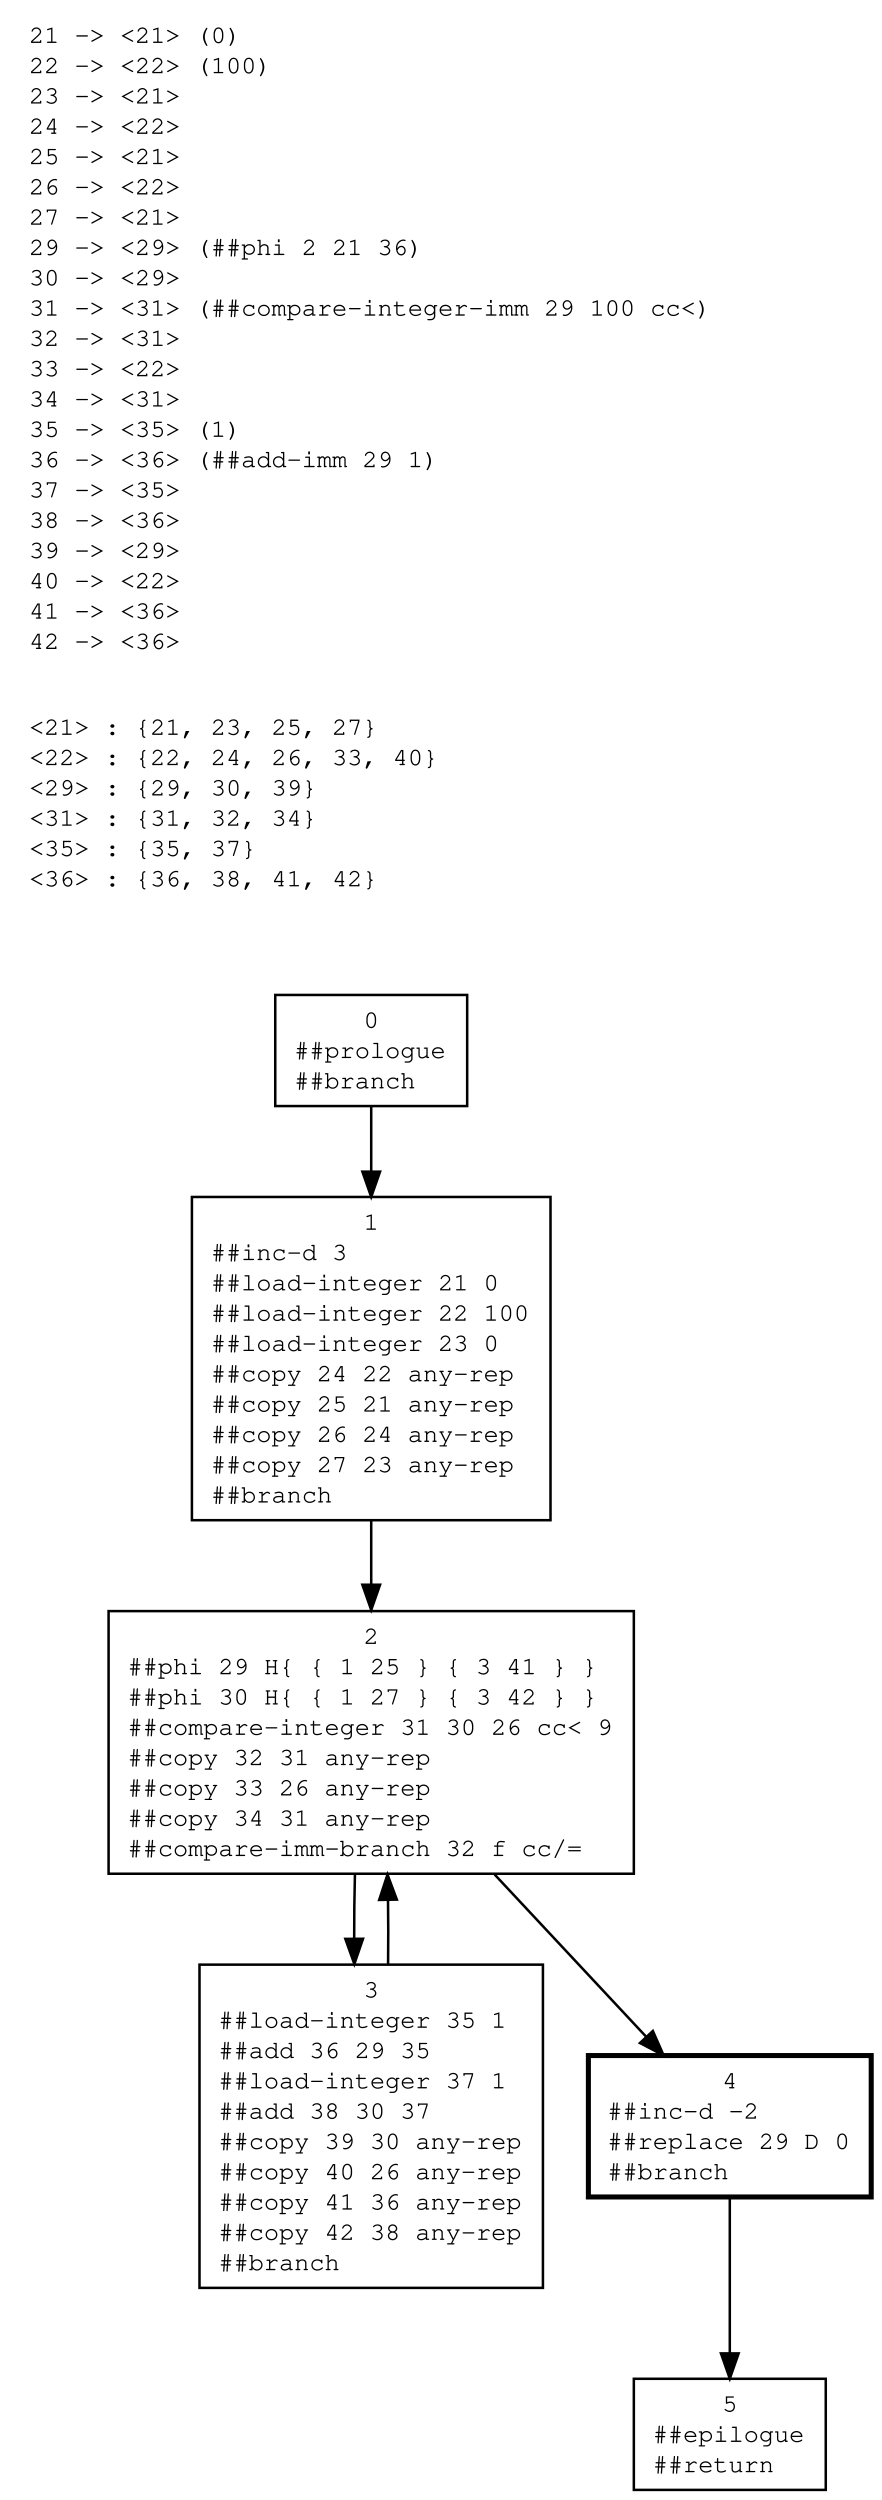
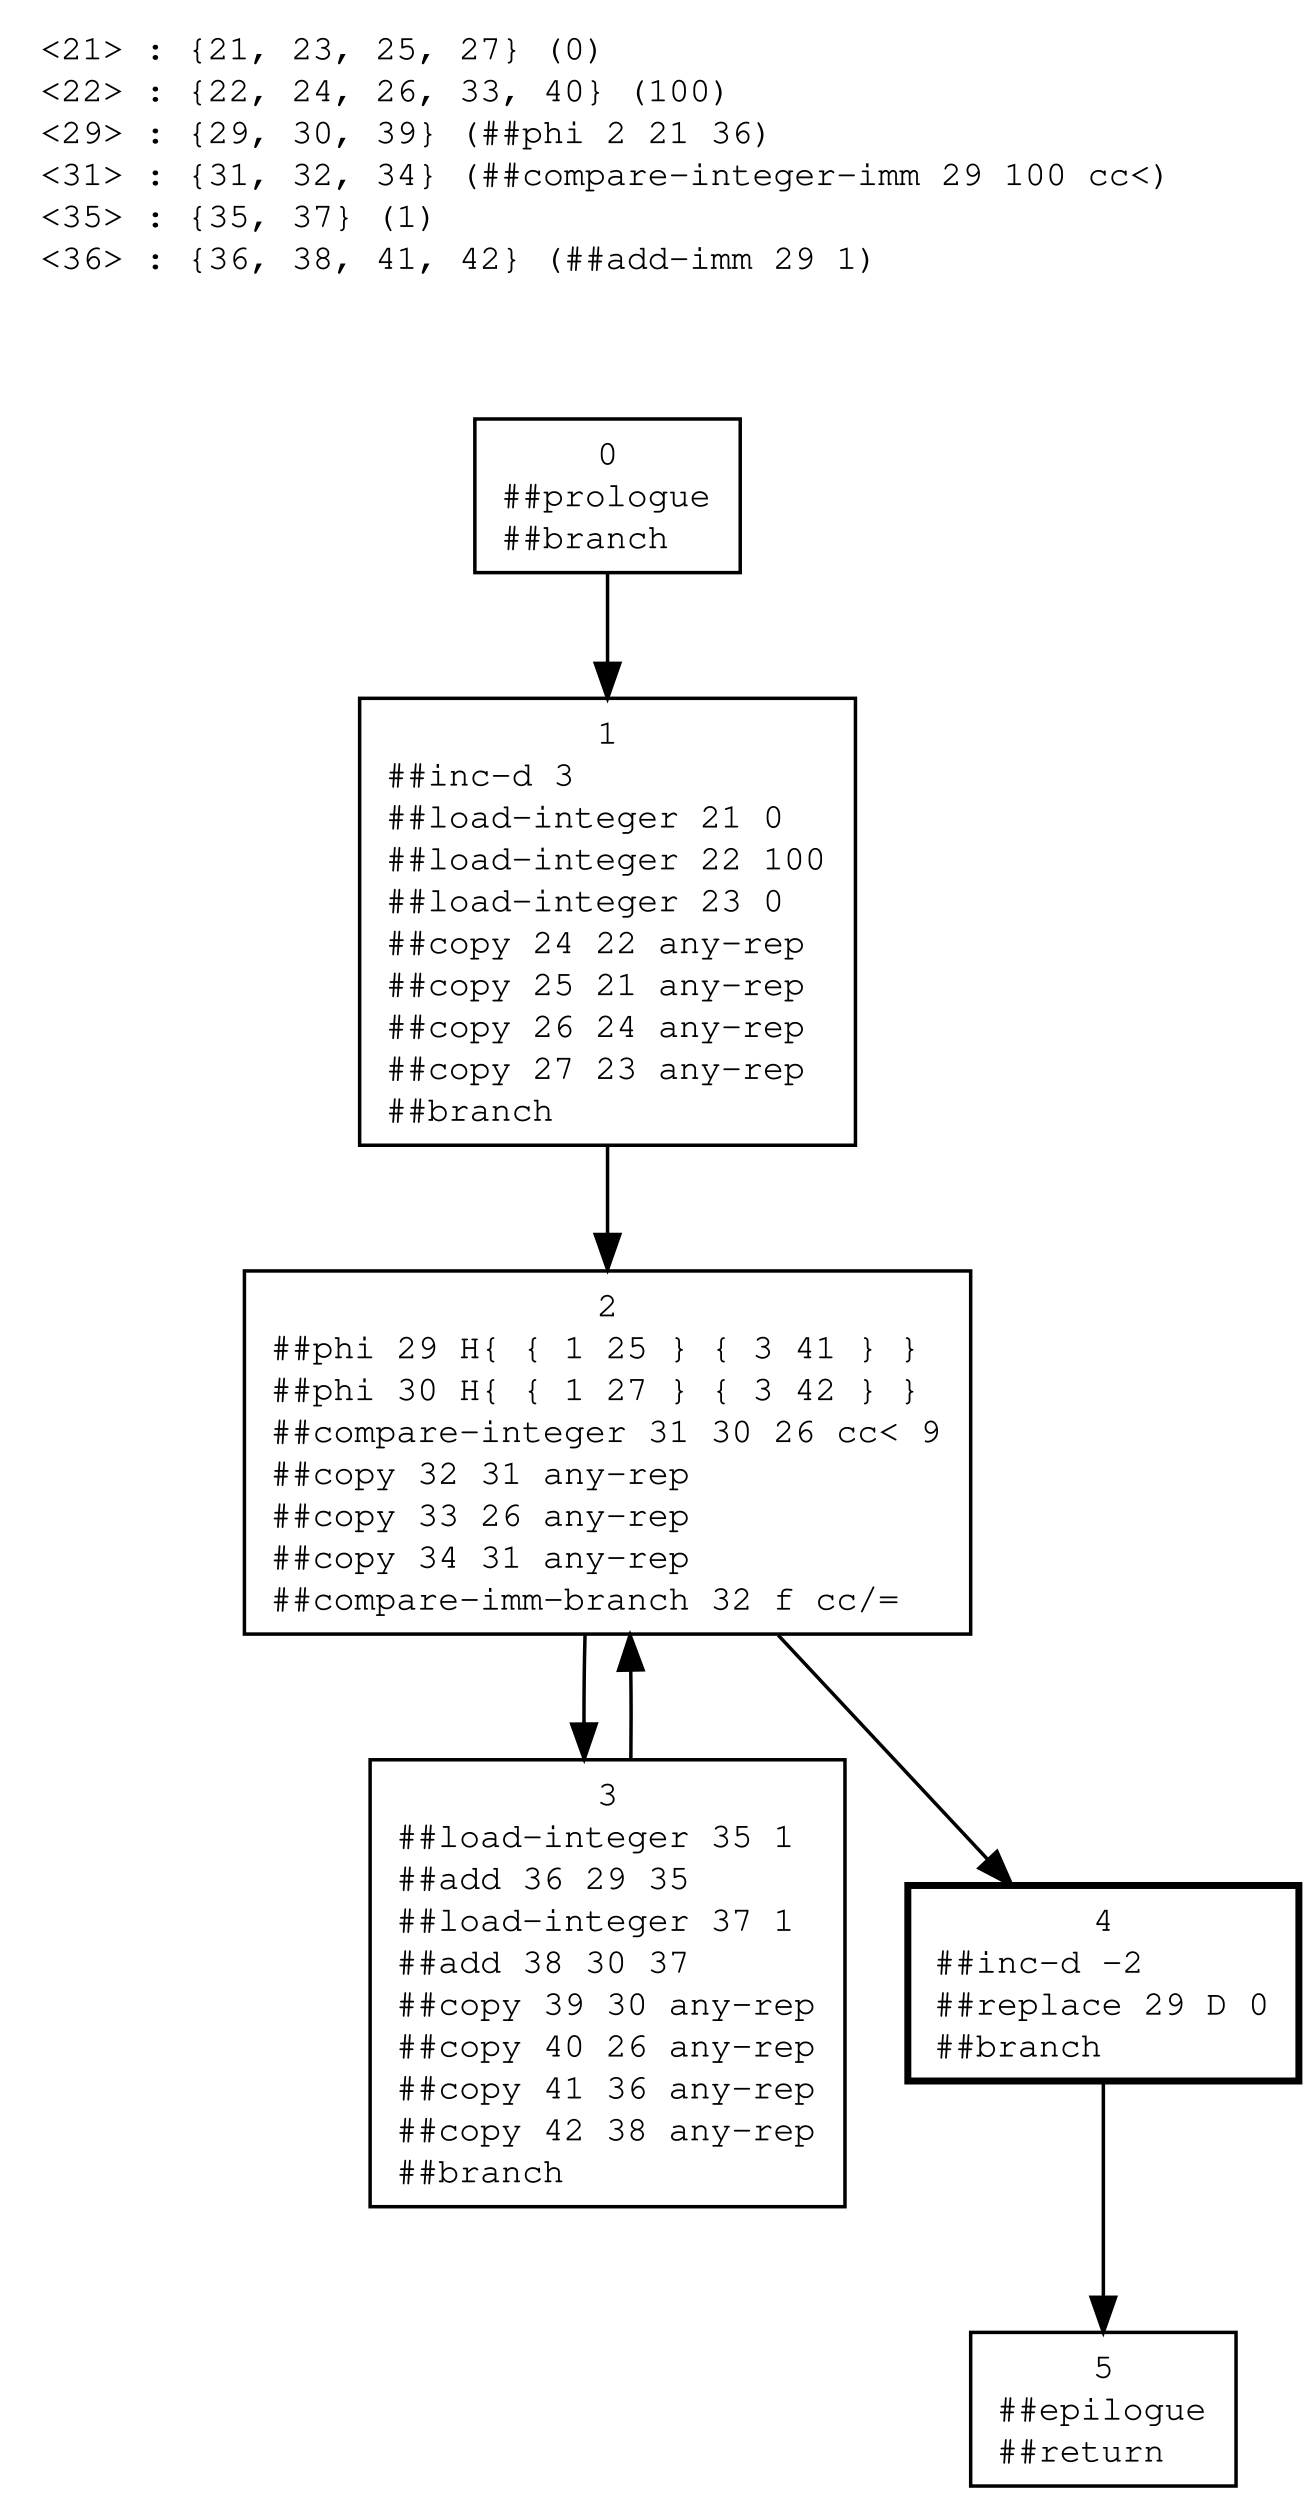
- <svg xmlns="http://www.w3.org/2000/svg" width="349pt" height="990pt" viewBox="0.00 0.00 349.00 990.00">
-   <g id="graph1" class="graph" transform="scale(1 1) rotate(0) translate(4 986)">
-     <polygon fill="white" stroke="white" points="-4,5 -4,-986 346,-986 346,5 -4,5" />
+ <svg xmlns="http://www.w3.org/2000/svg" width="376pt" height="716pt" viewBox="0.00 0.00 376.00 716.00">
+   <g id="graph1" class="graph" transform="scale(1 1) rotate(0) translate(4 712)">
+     <polygon fill="white" stroke="white" points="-4,5 -4,-712 373,-712 373,5 -4,5" />
    <g id="node1" class="node">
-       <polygon fill="none" stroke="black" points="181,-592 105,-592 105,-548 181,-548 181,-592" />
-       <text text-anchor="middle" x="143" y="-579" font-family="Courier,monospace" font-size="10.00">0</text>
-       <text text-anchor="start" x="112.5" y="-567" font-family="Courier,monospace" font-size="10.00">##prologue</text>
-       <text text-anchor="start" x="112.5" y="-555" font-family="Courier,monospace" font-size="10.00">##branch</text>
+       <polygon fill="none" stroke="black" points="208,-592 132,-592 132,-548 208,-548 208,-592" />
+       <text text-anchor="middle" x="170" y="-579" font-family="Courier,monospace" font-size="10.00">0</text>
+       <text text-anchor="start" x="139.5" y="-567" font-family="Courier,monospace" font-size="10.00">##prologue</text>
+       <text text-anchor="start" x="139.5" y="-555" font-family="Courier,monospace" font-size="10.00">##branch</text>
    </g>
    <g id="node2" class="node">
-       <polygon fill="none" stroke="black" points="214,-512 72,-512 72,-384 214,-384 214,-512" />
-       <text text-anchor="middle" x="143" y="-499" font-family="Courier,monospace" font-size="10.00">1</text>
-       <text text-anchor="start" x="79.5" y="-487" font-family="Courier,monospace" font-size="10.00">##inc-d 3</text>
-       <text text-anchor="start" x="79.5" y="-475" font-family="Courier,monospace" font-size="10.00">##load-integer 21 0</text>
-       <text text-anchor="start" x="79.5" y="-463" font-family="Courier,monospace" font-size="10.00">##load-integer 22 100</text>
-       <text text-anchor="start" x="79.5" y="-451" font-family="Courier,monospace" font-size="10.00">##load-integer 23 0</text>
-       <text text-anchor="start" x="79.5" y="-439" font-family="Courier,monospace" font-size="10.00">##copy 24 22 any-rep</text>
-       <text text-anchor="start" x="79.5" y="-427" font-family="Courier,monospace" font-size="10.00">##copy 25 21 any-rep</text>
-       <text text-anchor="start" x="79.5" y="-415" font-family="Courier,monospace" font-size="10.00">##copy 26 24 any-rep</text>
-       <text text-anchor="start" x="79.5" y="-403" font-family="Courier,monospace" font-size="10.00">##copy 27 23 any-rep</text>
-       <text text-anchor="start" x="79.5" y="-391" font-family="Courier,monospace" font-size="10.00">##branch</text>
+       <polygon fill="none" stroke="black" points="241,-512 99,-512 99,-384 241,-384 241,-512" />
+       <text text-anchor="middle" x="170" y="-499" font-family="Courier,monospace" font-size="10.00">1</text>
+       <text text-anchor="start" x="106.5" y="-487" font-family="Courier,monospace" font-size="10.00">##inc-d 3</text>
+       <text text-anchor="start" x="106.5" y="-475" font-family="Courier,monospace" font-size="10.00">##load-integer 21 0</text>
+       <text text-anchor="start" x="106.5" y="-463" font-family="Courier,monospace" font-size="10.00">##load-integer 22 100</text>
+       <text text-anchor="start" x="106.5" y="-451" font-family="Courier,monospace" font-size="10.00">##load-integer 23 0</text>
+       <text text-anchor="start" x="106.5" y="-439" font-family="Courier,monospace" font-size="10.00">##copy 24 22 any-rep</text>
+       <text text-anchor="start" x="106.5" y="-427" font-family="Courier,monospace" font-size="10.00">##copy 25 21 any-rep</text>
+       <text text-anchor="start" x="106.5" y="-415" font-family="Courier,monospace" font-size="10.00">##copy 26 24 any-rep</text>
+       <text text-anchor="start" x="106.5" y="-403" font-family="Courier,monospace" font-size="10.00">##copy 27 23 any-rep</text>
+       <text text-anchor="start" x="106.5" y="-391" font-family="Courier,monospace" font-size="10.00">##branch</text>
    </g>
    <g id="edge1" class="edge">
-       <path fill="none" stroke="black" d="M143,-547.907C143,-540.393 143,-531.528 143,-522.232" />
-       <polygon fill="black" stroke="black" points="146.5,-522.02 143,-512.02 139.5,-522.02 146.5,-522.02" />
+       <path fill="none" stroke="black" d="M170,-547.907C170,-540.393 170,-531.528 170,-522.232" />
+       <polygon fill="black" stroke="black" points="173.5,-522.02 170,-512.02 166.5,-522.02 173.5,-522.02" />
    </g>
    <g id="node3" class="node">
-       <polygon fill="none" stroke="black" points="247,-348 39,-348 39,-244 247,-244 247,-348" />
-       <text text-anchor="middle" x="143" y="-335" font-family="Courier,monospace" font-size="10.00">2</text>
-       <text text-anchor="start" x="46.5" y="-323" font-family="Courier,monospace" font-size="10.00">##phi 29 H{ { 1 25 } { 3 41 } }</text>
-       <text text-anchor="start" x="46.5" y="-311" font-family="Courier,monospace" font-size="10.00">##phi 30 H{ { 1 27 } { 3 42 } }</text>
-       <text text-anchor="start" x="46.5" y="-299" font-family="Courier,monospace" font-size="10.00">##compare-integer 31 30 26 cc&lt; 9</text>
-       <text text-anchor="start" x="46.5" y="-287" font-family="Courier,monospace" font-size="10.00">##copy 32 31 any-rep</text>
-       <text text-anchor="start" x="46.5" y="-275" font-family="Courier,monospace" font-size="10.00">##copy 33 26 any-rep</text>
-       <text text-anchor="start" x="46.5" y="-263" font-family="Courier,monospace" font-size="10.00">##copy 34 31 any-rep</text>
-       <text text-anchor="start" x="46.5" y="-251" font-family="Courier,monospace" font-size="10.00">##compare-imm-branch 32 f cc/=</text>
+       <polygon fill="none" stroke="black" points="274,-348 66,-348 66,-244 274,-244 274,-348" />
+       <text text-anchor="middle" x="170" y="-335" font-family="Courier,monospace" font-size="10.00">2</text>
+       <text text-anchor="start" x="73.5" y="-323" font-family="Courier,monospace" font-size="10.00">##phi 29 H{ { 1 25 } { 3 41 } }</text>
+       <text text-anchor="start" x="73.5" y="-311" font-family="Courier,monospace" font-size="10.00">##phi 30 H{ { 1 27 } { 3 42 } }</text>
+       <text text-anchor="start" x="73.5" y="-299" font-family="Courier,monospace" font-size="10.00">##compare-integer 31 30 26 cc&lt; 9</text>
+       <text text-anchor="start" x="73.5" y="-287" font-family="Courier,monospace" font-size="10.00">##copy 32 31 any-rep</text>
+       <text text-anchor="start" x="73.5" y="-275" font-family="Courier,monospace" font-size="10.00">##copy 33 26 any-rep</text>
+       <text text-anchor="start" x="73.5" y="-263" font-family="Courier,monospace" font-size="10.00">##copy 34 31 any-rep</text>
+       <text text-anchor="start" x="73.5" y="-251" font-family="Courier,monospace" font-size="10.00">##compare-imm-branch 32 f cc/=</text>
    </g>
    <g id="edge2" class="edge">
-       <path fill="none" stroke="black" d="M143,-383.979C143,-375.557 143,-366.935 143,-358.538" />
-       <polygon fill="black" stroke="black" points="146.5,-358.438 143,-348.438 139.5,-358.438 146.5,-358.438" />
+       <path fill="none" stroke="black" d="M170,-383.979C170,-375.557 170,-366.935 170,-358.538" />
+       <polygon fill="black" stroke="black" points="173.5,-358.438 170,-348.438 166.5,-358.438 173.5,-358.438" />
    </g>
    <g id="node4" class="node">
-       <polygon fill="none" stroke="black" points="211,-208 75,-208 75,-80 211,-80 211,-208" />
-       <text text-anchor="middle" x="143" y="-195" font-family="Courier,monospace" font-size="10.00">3</text>
-       <text text-anchor="start" x="82.5" y="-183" font-family="Courier,monospace" font-size="10.00">##load-integer 35 1</text>
-       <text text-anchor="start" x="82.5" y="-171" font-family="Courier,monospace" font-size="10.00">##add 36 29 35</text>
-       <text text-anchor="start" x="82.5" y="-159" font-family="Courier,monospace" font-size="10.00">##load-integer 37 1</text>
-       <text text-anchor="start" x="82.5" y="-147" font-family="Courier,monospace" font-size="10.00">##add 38 30 37</text>
-       <text text-anchor="start" x="82.5" y="-135" font-family="Courier,monospace" font-size="10.00">##copy 39 30 any-rep</text>
-       <text text-anchor="start" x="82.5" y="-123" font-family="Courier,monospace" font-size="10.00">##copy 40 26 any-rep</text>
-       <text text-anchor="start" x="82.5" y="-111" font-family="Courier,monospace" font-size="10.00">##copy 41 36 any-rep</text>
-       <text text-anchor="start" x="82.5" y="-99" font-family="Courier,monospace" font-size="10.00">##copy 42 38 any-rep</text>
-       <text text-anchor="start" x="82.5" y="-87" font-family="Courier,monospace" font-size="10.00">##branch</text>
+       <polygon fill="none" stroke="black" points="238,-208 102,-208 102,-80 238,-80 238,-208" />
+       <text text-anchor="middle" x="170" y="-195" font-family="Courier,monospace" font-size="10.00">3</text>
+       <text text-anchor="start" x="109.5" y="-183" font-family="Courier,monospace" font-size="10.00">##load-integer 35 1</text>
+       <text text-anchor="start" x="109.5" y="-171" font-family="Courier,monospace" font-size="10.00">##add 36 29 35</text>
+       <text text-anchor="start" x="109.5" y="-159" font-family="Courier,monospace" font-size="10.00">##load-integer 37 1</text>
+       <text text-anchor="start" x="109.5" y="-147" font-family="Courier,monospace" font-size="10.00">##add 38 30 37</text>
+       <text text-anchor="start" x="109.5" y="-135" font-family="Courier,monospace" font-size="10.00">##copy 39 30 any-rep</text>
+       <text text-anchor="start" x="109.5" y="-123" font-family="Courier,monospace" font-size="10.00">##copy 40 26 any-rep</text>
+       <text text-anchor="start" x="109.5" y="-111" font-family="Courier,monospace" font-size="10.00">##copy 41 36 any-rep</text>
+       <text text-anchor="start" x="109.5" y="-99" font-family="Courier,monospace" font-size="10.00">##copy 42 38 any-rep</text>
+       <text text-anchor="start" x="109.5" y="-87" font-family="Courier,monospace" font-size="10.00">##branch</text>
    </g>
    <g id="edge3" class="edge">
-       <path fill="none" stroke="black" d="M136.55,-243.69C136.336,-235.481 136.236,-226.862 136.252,-218.273" />
-       <polygon fill="black" stroke="black" points="139.752,-218.254 136.322,-208.229 132.752,-218.204 139.752,-218.254" />
+       <path fill="none" stroke="black" d="M163.55,-243.69C163.336,-235.481 163.236,-226.862 163.252,-218.273" />
+       <polygon fill="black" stroke="black" points="166.752,-218.254 163.322,-208.229 159.752,-218.204 166.752,-218.254" />
    </g>
    <g id="node5" class="node">
-       <polygon fill="none" stroke="black" stroke-width="2" points="341,-172 229,-172 229,-116 341,-116 341,-172" />
-       <text text-anchor="middle" x="285" y="-159" font-family="Courier,monospace" font-size="10.00">4</text>
-       <text text-anchor="start" x="236.5" y="-147" font-family="Courier,monospace" font-size="10.00">##inc-d -2</text>
-       <text text-anchor="start" x="236.5" y="-135" font-family="Courier,monospace" font-size="10.00">##replace 29 D 0</text>
-       <text text-anchor="start" x="236.5" y="-123" font-family="Courier,monospace" font-size="10.00">##branch</text>
+       <polygon fill="none" stroke="black" stroke-width="2" points="368,-172 256,-172 256,-116 368,-116 368,-172" />
+       <text text-anchor="middle" x="312" y="-159" font-family="Courier,monospace" font-size="10.00">4</text>
+       <text text-anchor="start" x="263.5" y="-147" font-family="Courier,monospace" font-size="10.00">##inc-d -2</text>
+       <text text-anchor="start" x="263.5" y="-135" font-family="Courier,monospace" font-size="10.00">##replace 29 D 0</text>
+       <text text-anchor="start" x="263.5" y="-123" font-family="Courier,monospace" font-size="10.00">##branch</text>
    </g>
    <g id="edge4" class="edge">
-       <path fill="none" stroke="black" d="M191.868,-243.69C211.699,-222.463 234.089,-198.496 251.945,-179.382" />
-       <polygon fill="black" stroke="black" points="254.531,-181.742 258.8,-172.045 249.416,-176.963 254.531,-181.742" />
+       <path fill="none" stroke="black" d="M218.868,-243.69C238.699,-222.463 261.089,-198.496 278.945,-179.382" />
+       <polygon fill="black" stroke="black" points="281.531,-181.742 285.8,-172.045 276.416,-176.963 281.531,-181.742" />
    </g>
    <g id="edge5" class="edge">
-       <path fill="none" stroke="black" d="M149.678,-208.229C149.782,-216.636 149.774,-225.24 149.653,-233.615" />
-       <polygon fill="black" stroke="black" points="146.152,-233.622 149.45,-243.69 153.151,-233.763 146.152,-233.622" />
+       <path fill="none" stroke="black" d="M176.678,-208.229C176.782,-216.636 176.774,-225.24 176.653,-233.615" />
+       <polygon fill="black" stroke="black" points="173.152,-233.622 176.45,-243.69 180.151,-233.763 173.152,-233.622" />
    </g>
    <g id="node6" class="node">
-       <polygon fill="none" stroke="black" points="323,-44 247,-44 247,-1.42109e-14 323,-0 323,-44" />
-       <text text-anchor="middle" x="285" y="-31" font-family="Courier,monospace" font-size="10.00">5</text>
-       <text text-anchor="start" x="254.5" y="-19" font-family="Courier,monospace" font-size="10.00">##epilogue</text>
-       <text text-anchor="start" x="254.5" y="-7" font-family="Courier,monospace" font-size="10.00">##return</text>
+       <polygon fill="none" stroke="black" points="350,-44 274,-44 274,-1.42109e-14 350,-0 350,-44" />
+       <text text-anchor="middle" x="312" y="-31" font-family="Courier,monospace" font-size="10.00">5</text>
+       <text text-anchor="start" x="281.5" y="-19" font-family="Courier,monospace" font-size="10.00">##epilogue</text>
+       <text text-anchor="start" x="281.5" y="-7" font-family="Courier,monospace" font-size="10.00">##return</text>
    </g>
    <g id="edge6" class="edge">
-       <path fill="none" stroke="black" d="M285,-115.704C285,-97.293 285,-73.237 285,-54.11" />
-       <polygon fill="black" stroke="black" points="288.5,-54.058 285,-44.058 281.5,-54.058 288.5,-54.058" />
+       <path fill="none" stroke="black" d="M312,-115.704C312,-97.293 312,-73.237 312,-54.11" />
+       <polygon fill="black" stroke="black" points="315.5,-54.058 312,-44.058 308.5,-54.058 315.5,-54.058" />
    </g>
    <g id="node7" class="node">
-       <text text-anchor="start" x="7.5" y="-969" font-family="Courier,monospace" font-size="10.00">21 -&gt; &lt;21&gt; (0)</text>
-       <text text-anchor="start" x="7.5" y="-957" font-family="Courier,monospace" font-size="10.00">22 -&gt; &lt;22&gt; (100)</text>
-       <text text-anchor="start" x="7.5" y="-945" font-family="Courier,monospace" font-size="10.00">23 -&gt; &lt;21&gt;</text>
-       <text text-anchor="start" x="7.5" y="-933" font-family="Courier,monospace" font-size="10.00">24 -&gt; &lt;22&gt;</text>
-       <text text-anchor="start" x="7.5" y="-921" font-family="Courier,monospace" font-size="10.00">25 -&gt; &lt;21&gt;</text>
-       <text text-anchor="start" x="7.5" y="-909" font-family="Courier,monospace" font-size="10.00">26 -&gt; &lt;22&gt;</text>
-       <text text-anchor="start" x="7.5" y="-897" font-family="Courier,monospace" font-size="10.00">27 -&gt; &lt;21&gt;</text>
-       <text text-anchor="start" x="7.5" y="-885" font-family="Courier,monospace" font-size="10.00">29 -&gt; &lt;29&gt; (##phi 2 21 36)</text>
-       <text text-anchor="start" x="7.5" y="-873" font-family="Courier,monospace" font-size="10.00">30 -&gt; &lt;29&gt;</text>
-       <text text-anchor="start" x="7.5" y="-861" font-family="Courier,monospace" font-size="10.00">31 -&gt; &lt;31&gt; (##compare-integer-imm 29 100 cc&lt;)</text>
-       <text text-anchor="start" x="7.5" y="-849" font-family="Courier,monospace" font-size="10.00">32 -&gt; &lt;31&gt;</text>
-       <text text-anchor="start" x="7.5" y="-837" font-family="Courier,monospace" font-size="10.00">33 -&gt; &lt;22&gt;</text>
-       <text text-anchor="start" x="7.5" y="-825" font-family="Courier,monospace" font-size="10.00">34 -&gt; &lt;31&gt;</text>
-       <text text-anchor="start" x="7.5" y="-813" font-family="Courier,monospace" font-size="10.00">35 -&gt; &lt;35&gt; (1)</text>
-       <text text-anchor="start" x="7.5" y="-801" font-family="Courier,monospace" font-size="10.00">36 -&gt; &lt;36&gt; (##add-imm 29 1)</text>
-       <text text-anchor="start" x="7.5" y="-789" font-family="Courier,monospace" font-size="10.00">37 -&gt; &lt;35&gt;</text>
-       <text text-anchor="start" x="7.5" y="-777" font-family="Courier,monospace" font-size="10.00">38 -&gt; &lt;36&gt;</text>
-       <text text-anchor="start" x="7.5" y="-765" font-family="Courier,monospace" font-size="10.00">39 -&gt; &lt;29&gt;</text>
-       <text text-anchor="start" x="7.5" y="-753" font-family="Courier,monospace" font-size="10.00">40 -&gt; &lt;22&gt;</text>
-       <text text-anchor="start" x="7.5" y="-741" font-family="Courier,monospace" font-size="10.00">41 -&gt; &lt;36&gt;</text>
-       <text text-anchor="start" x="7.5" y="-729" font-family="Courier,monospace" font-size="10.00">42 -&gt; &lt;36&gt;</text>
-       <text text-anchor="start" x="7.5" y="-695" font-family="Courier,monospace" font-size="10.00">&lt;21&gt; : {21, 23, 25, 27}</text>
-       <text text-anchor="start" x="7.5" y="-683" font-family="Courier,monospace" font-size="10.00">&lt;22&gt; : {22, 24, 26, 33, 40}</text>
-       <text text-anchor="start" x="7.5" y="-671" font-family="Courier,monospace" font-size="10.00">&lt;29&gt; : {29, 30, 39}</text>
-       <text text-anchor="start" x="7.5" y="-659" font-family="Courier,monospace" font-size="10.00">&lt;31&gt; : {31, 32, 34}</text>
-       <text text-anchor="start" x="7.5" y="-647" font-family="Courier,monospace" font-size="10.00">&lt;35&gt; : {35, 37}</text>
-       <text text-anchor="start" x="7.5" y="-635" font-family="Courier,monospace" font-size="10.00">&lt;36&gt; : {36, 38, 41, 42}</text>
+       <text text-anchor="start" x="7.5" y="-695" font-family="Courier,monospace" font-size="10.00">&lt;21&gt; : {21, 23, 25, 27} (0)</text>
+       <text text-anchor="start" x="7.5" y="-683" font-family="Courier,monospace" font-size="10.00">&lt;22&gt; : {22, 24, 26, 33, 40} (100)</text>
+       <text text-anchor="start" x="7.5" y="-671" font-family="Courier,monospace" font-size="10.00">&lt;29&gt; : {29, 30, 39} (##phi 2 21 36)</text>
+       <text text-anchor="start" x="7.5" y="-659" font-family="Courier,monospace" font-size="10.00">&lt;31&gt; : {31, 32, 34} (##compare-integer-imm 29 100 cc&lt;)</text>
+       <text text-anchor="start" x="7.5" y="-647" font-family="Courier,monospace" font-size="10.00">&lt;35&gt; : {35, 37} (1)</text>
+       <text text-anchor="start" x="7.5" y="-635" font-family="Courier,monospace" font-size="10.00">&lt;36&gt; : {36, 38, 41, 42} (##add-imm 29 1)</text>
    </g>
  </g>
</svg>
